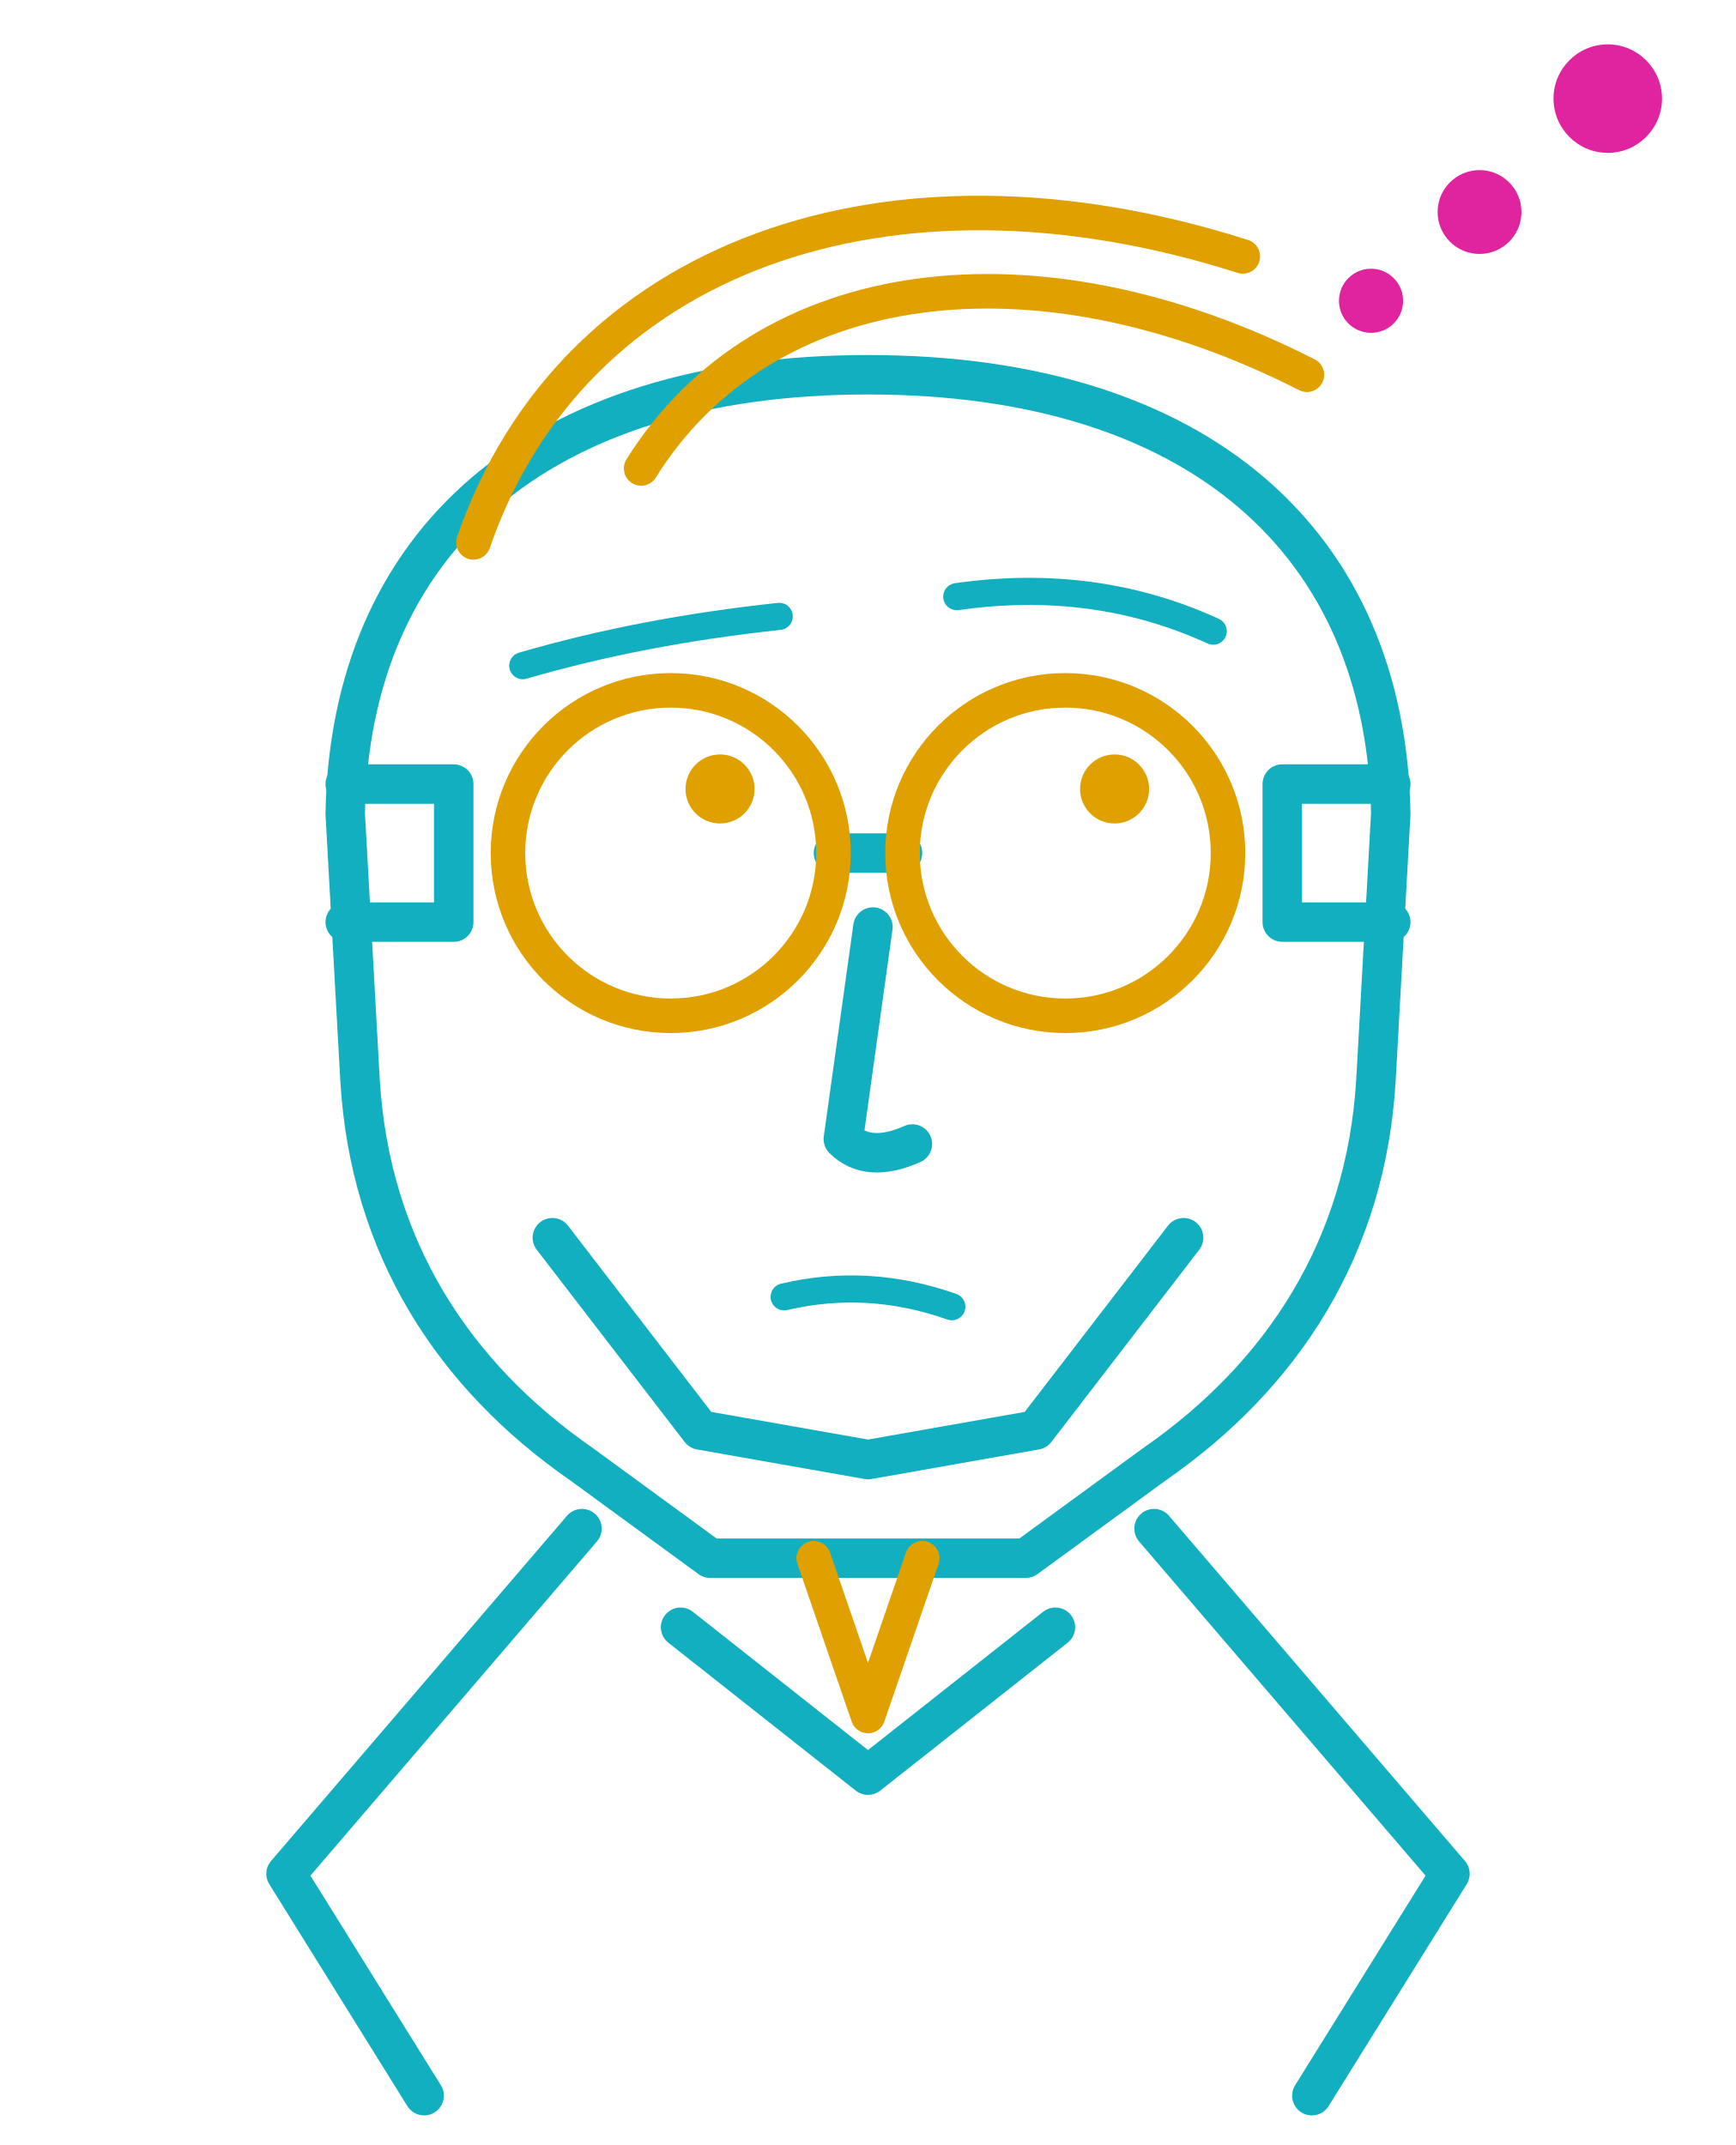
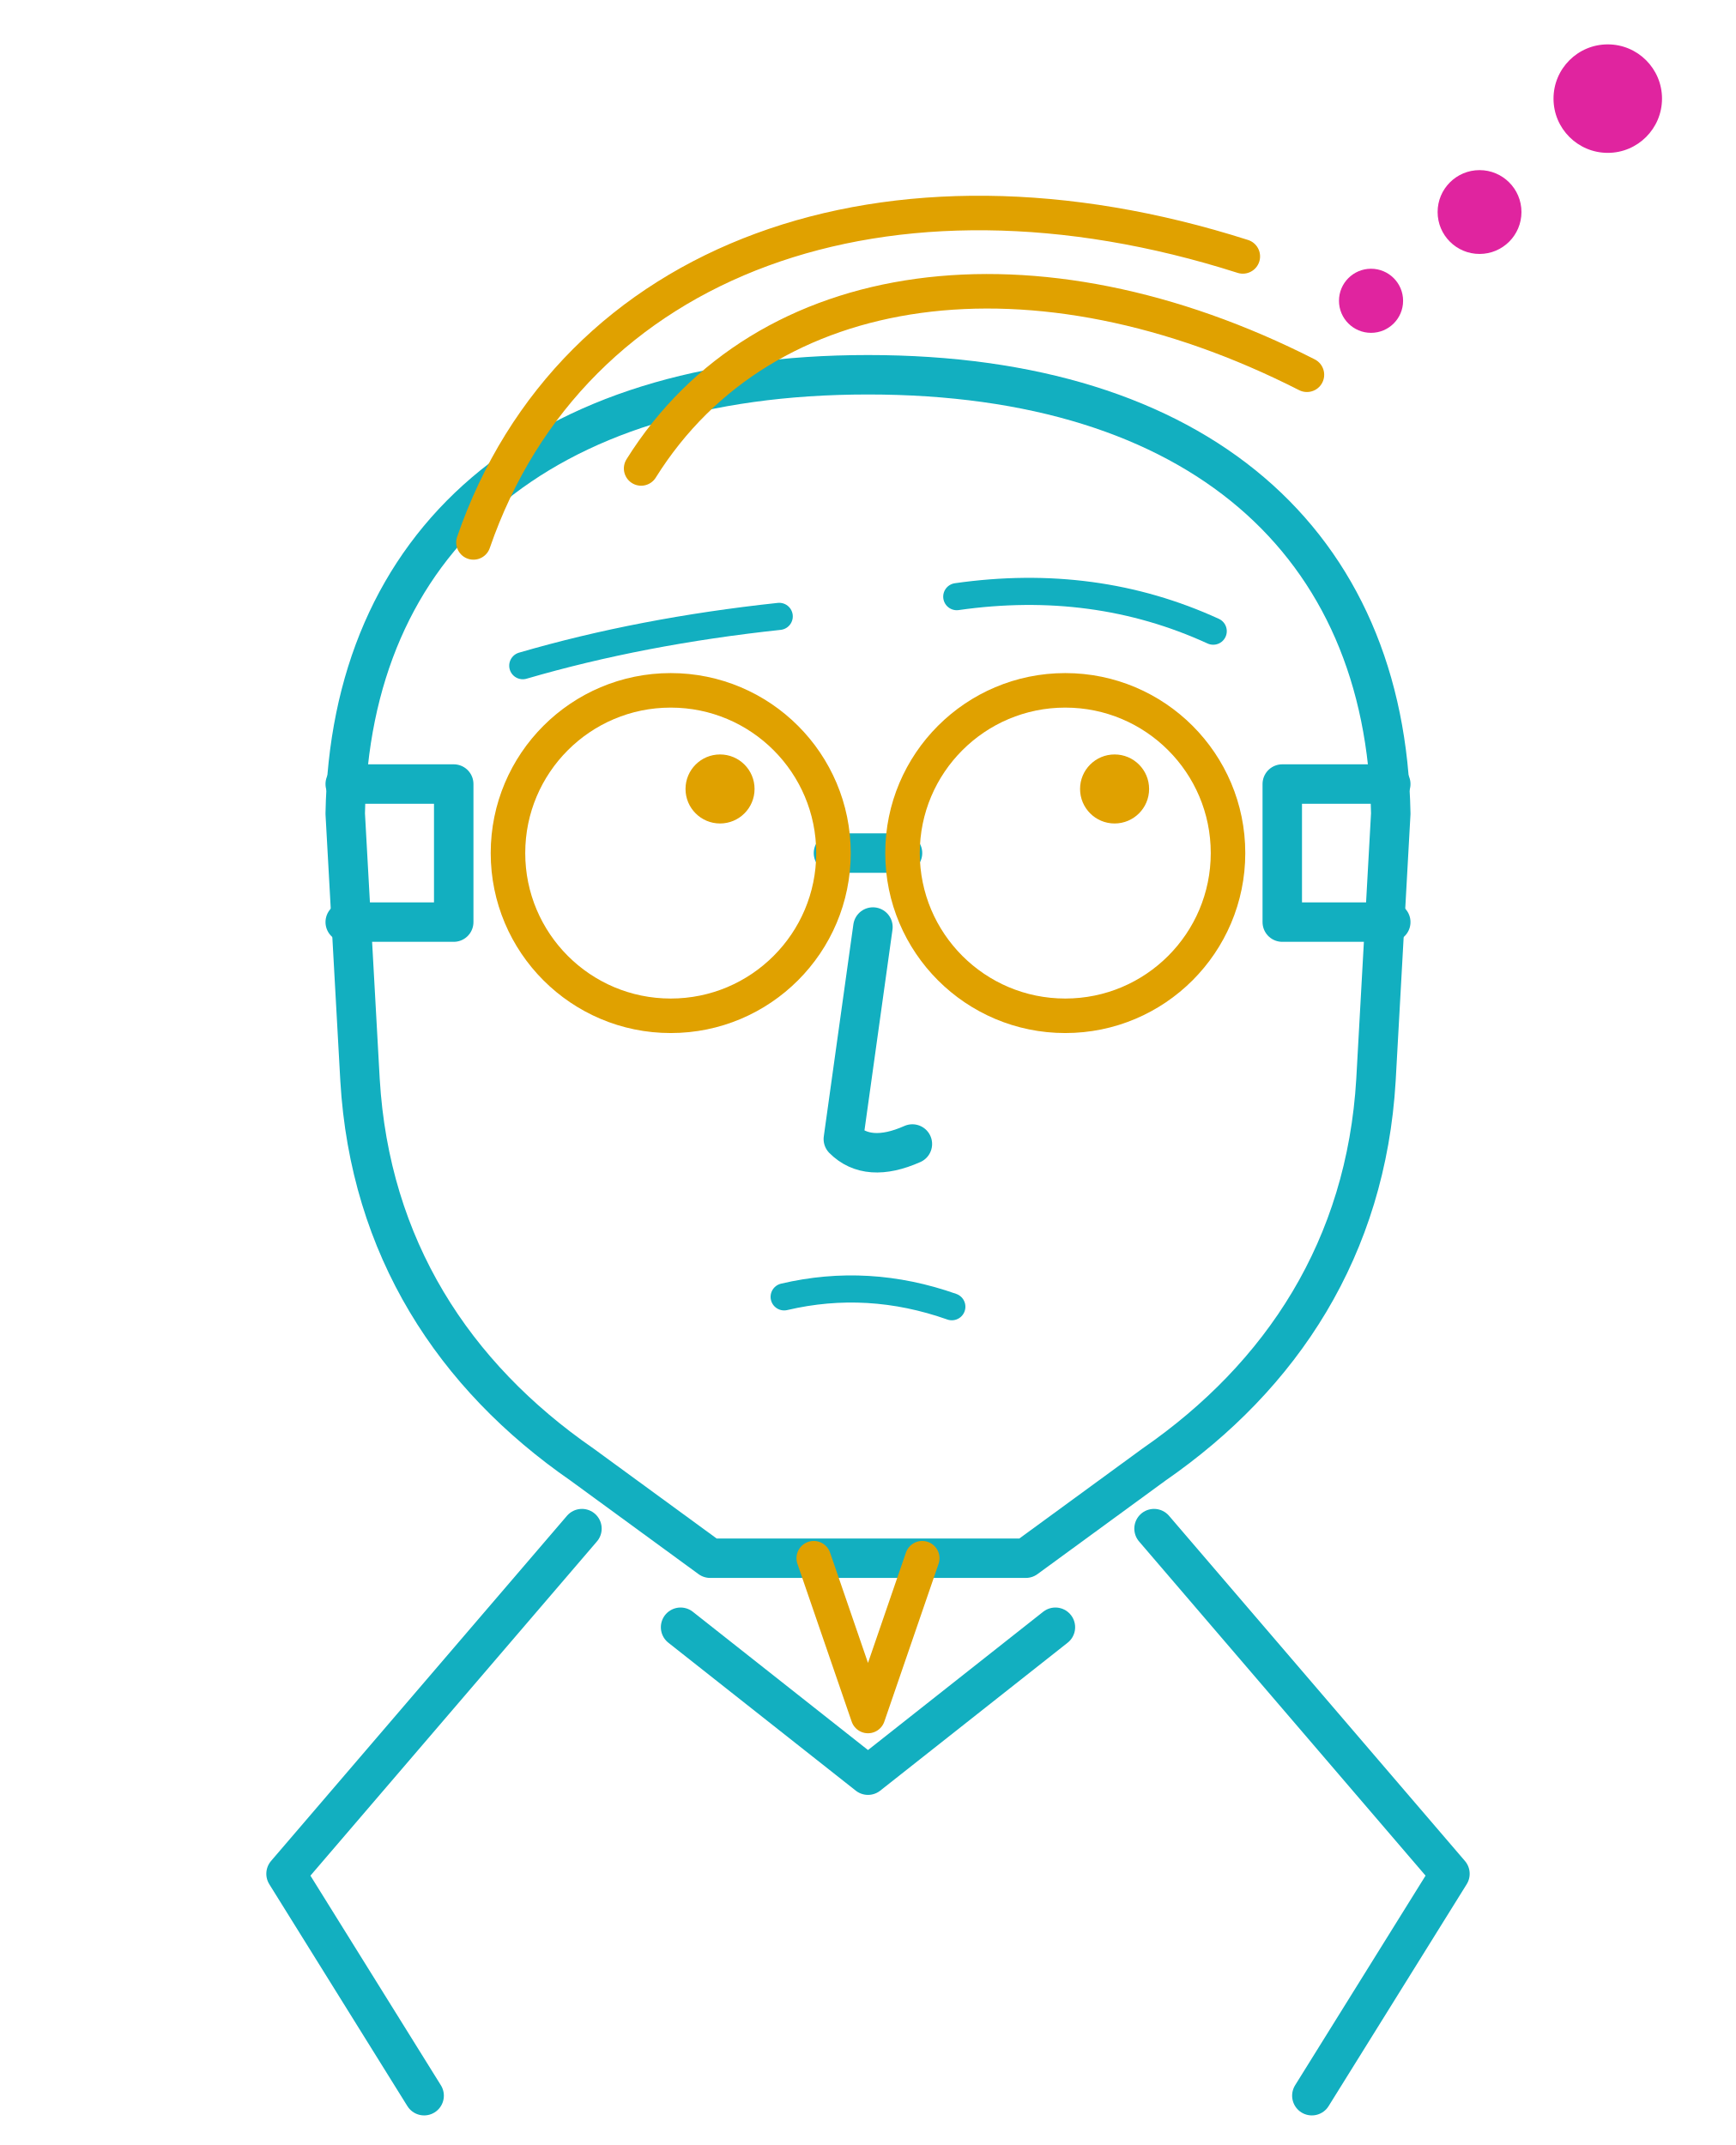
<svg xmlns="http://www.w3.org/2000/svg" viewBox="160 110 704 870" width="704" height="870">
  <g fill="none" stroke-linejoin="round" stroke-linecap="round">
    <g stroke="#12AFC0" stroke-width="16">
      <path d="M512 262 C646 262 722 330 724 440 L718 548 C714 616 680 668 628 704 L576 742 L448 742 L396 704 C344 668 310 616 306 548 L300 440 C302 330 378 262 512 262 Z" />
      <path d="M396 730 L276 870 M628 730 L748 870 M276 870 L332 960 M748 870 L692 960 M436 770 L512 830 L588 770" />
      <polyline points="300,428 344,428 344,484 300,484" />
      <polyline points="724,428 680,428 680,484 724,484" />
      <line x1="498" y1="456" x2="526" y2="456" />
-       <polyline points="384,612 444,690 512,702 580,690 640,612" />
      <path d="M514 486 L502 572 Q512 582 530 574" />
    </g>
    <g stroke="#E0A100" stroke-width="14">
      <path d="M352 330 C392 214 520 168 664 214" />
      <path d="M420 300 C470 220 580 206 690 262" />
      <circle cx="432" cy="456" r="66" />
      <circle cx="592" cy="456" r="66" />
      <polyline points="490,742 512,806 534,742" />
    </g>
    <g stroke="#12AFC0" stroke-width="11">
      <path d="M372 380 Q420 366 476 360" />
      <path d="M548 352 Q604 344 652 366" />
      <path d="M478 636 Q512 628 546 640" />
    </g>
    <g fill="#E0A100" stroke="none">
      <circle cx="452" cy="430" r="14" />
      <circle cx="612" cy="430" r="14" />
    </g>
    <g fill="#E0249F" stroke="none">
      <circle cx="716" cy="232" r="13" />
      <circle cx="760" cy="196" r="17" />
      <circle cx="812" cy="150" r="22" />
    </g>
  </g>
</svg>
